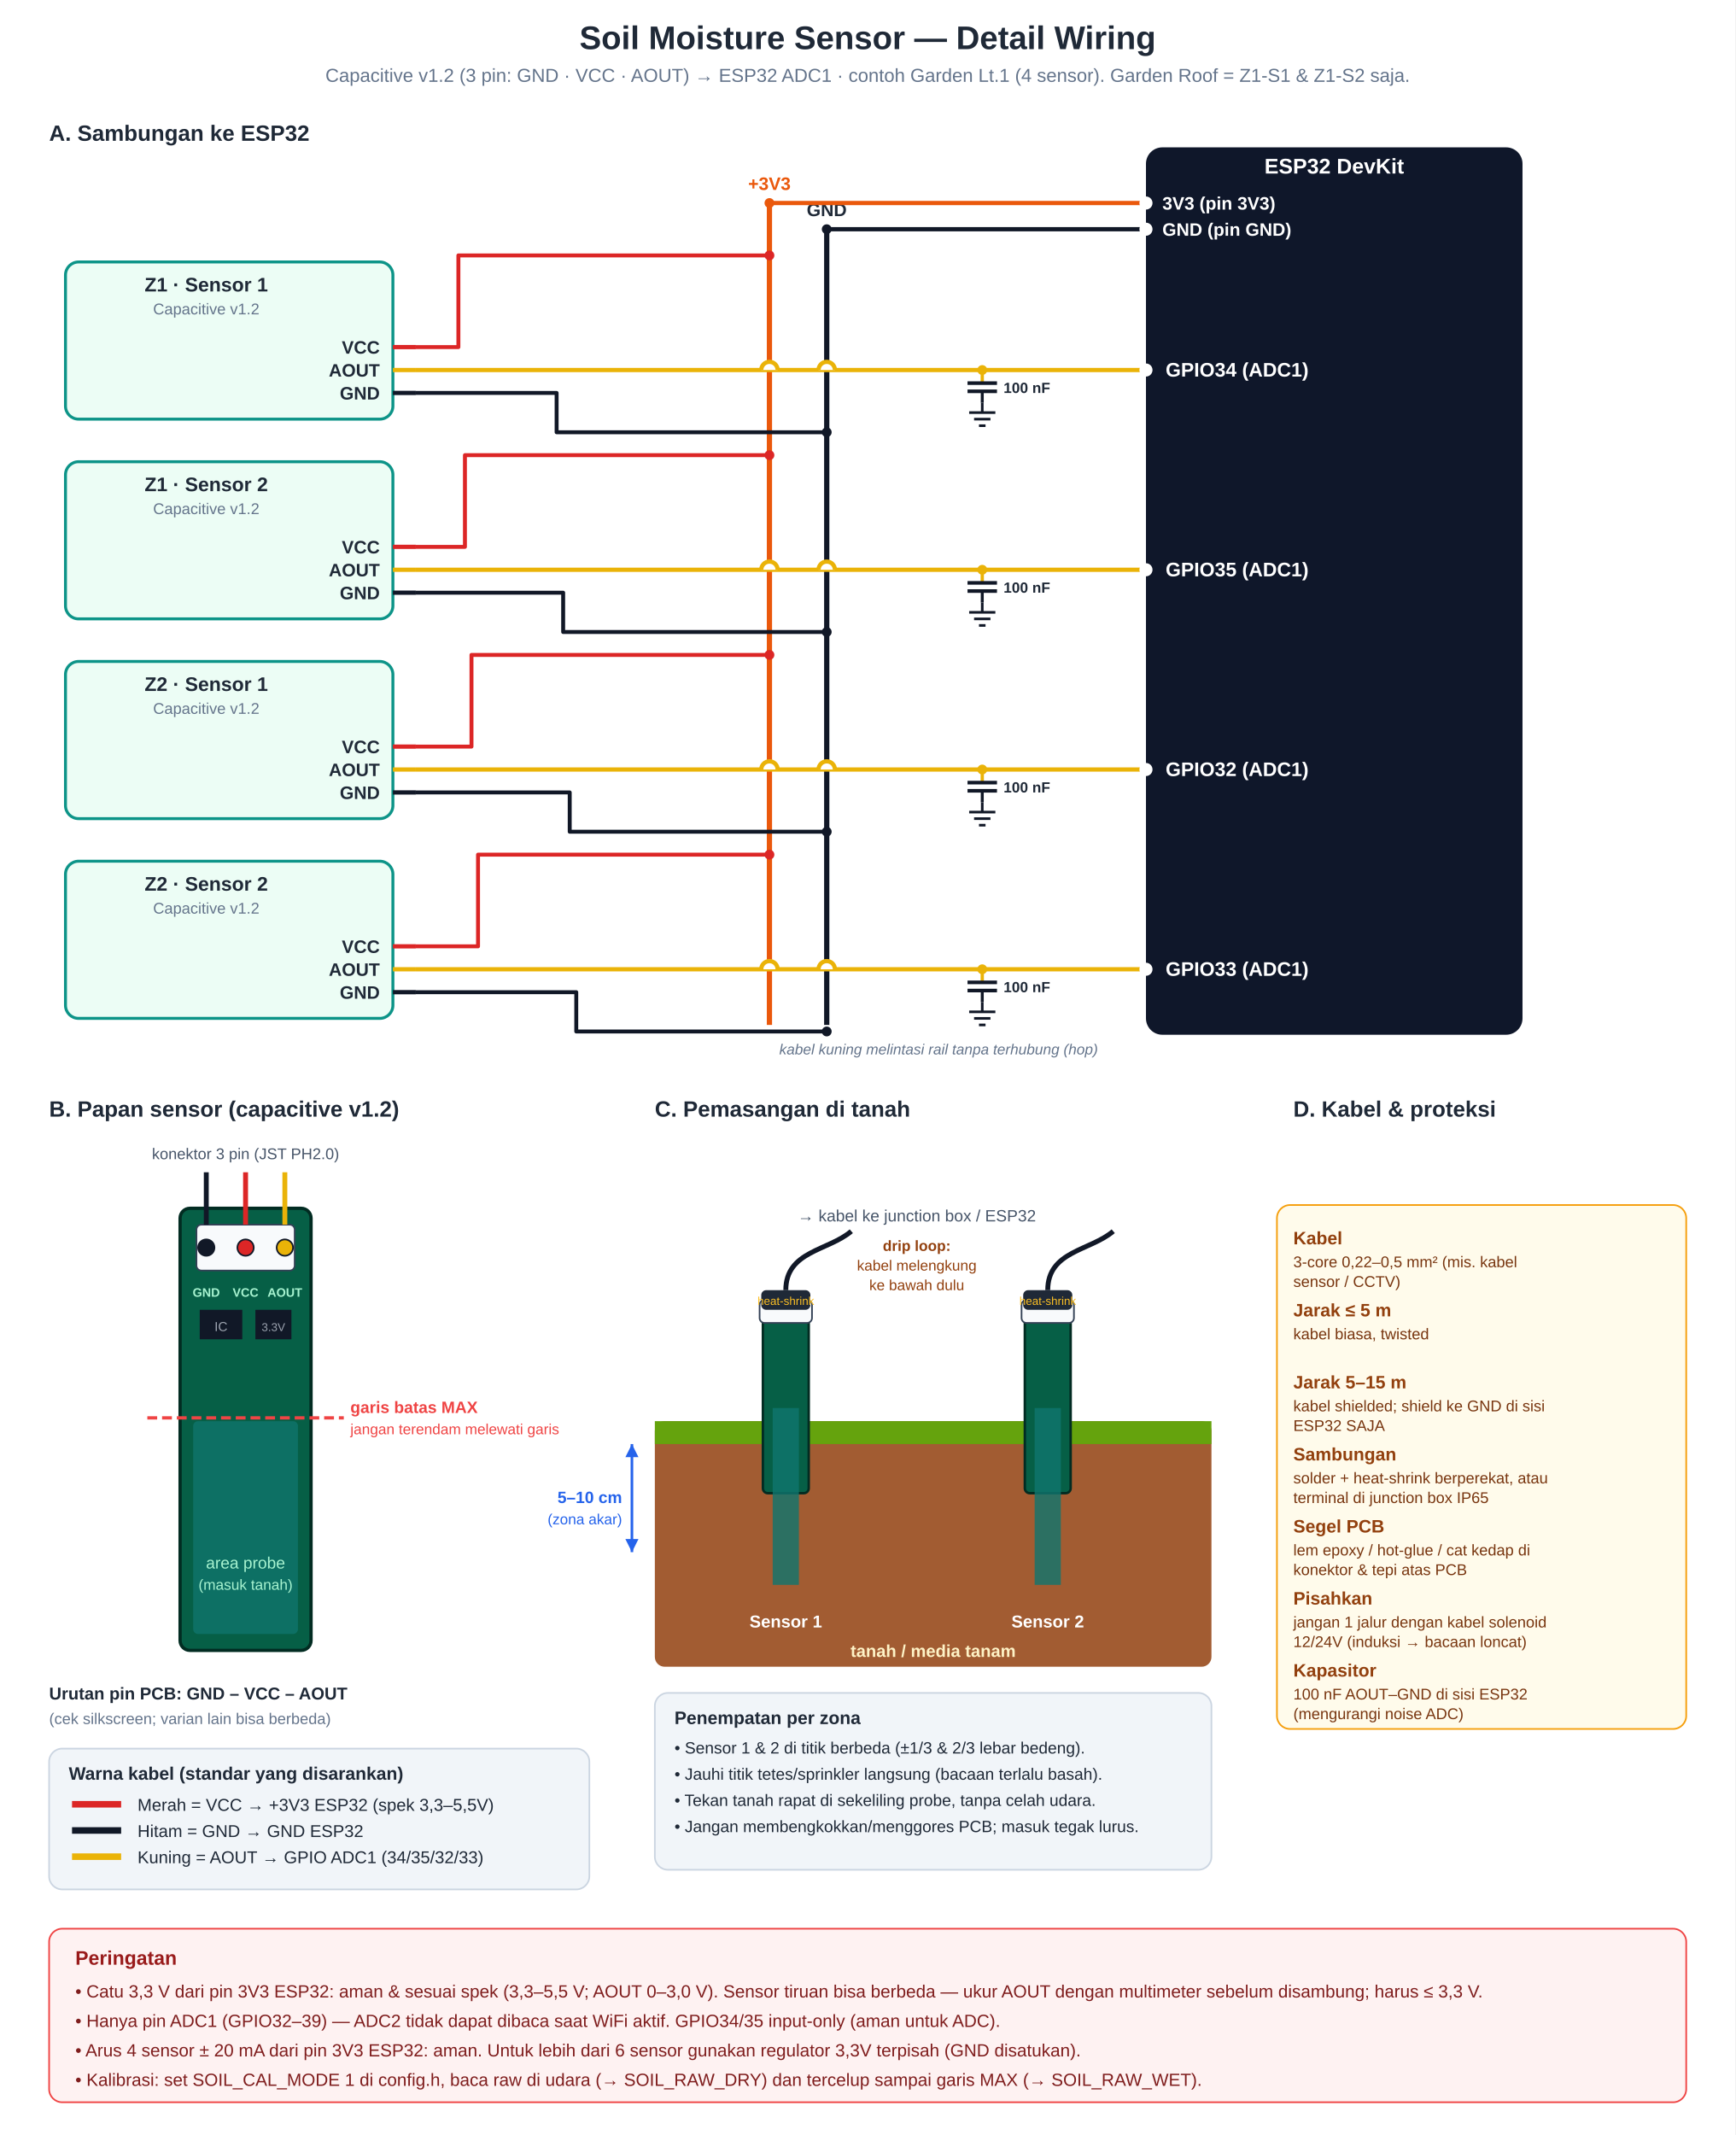
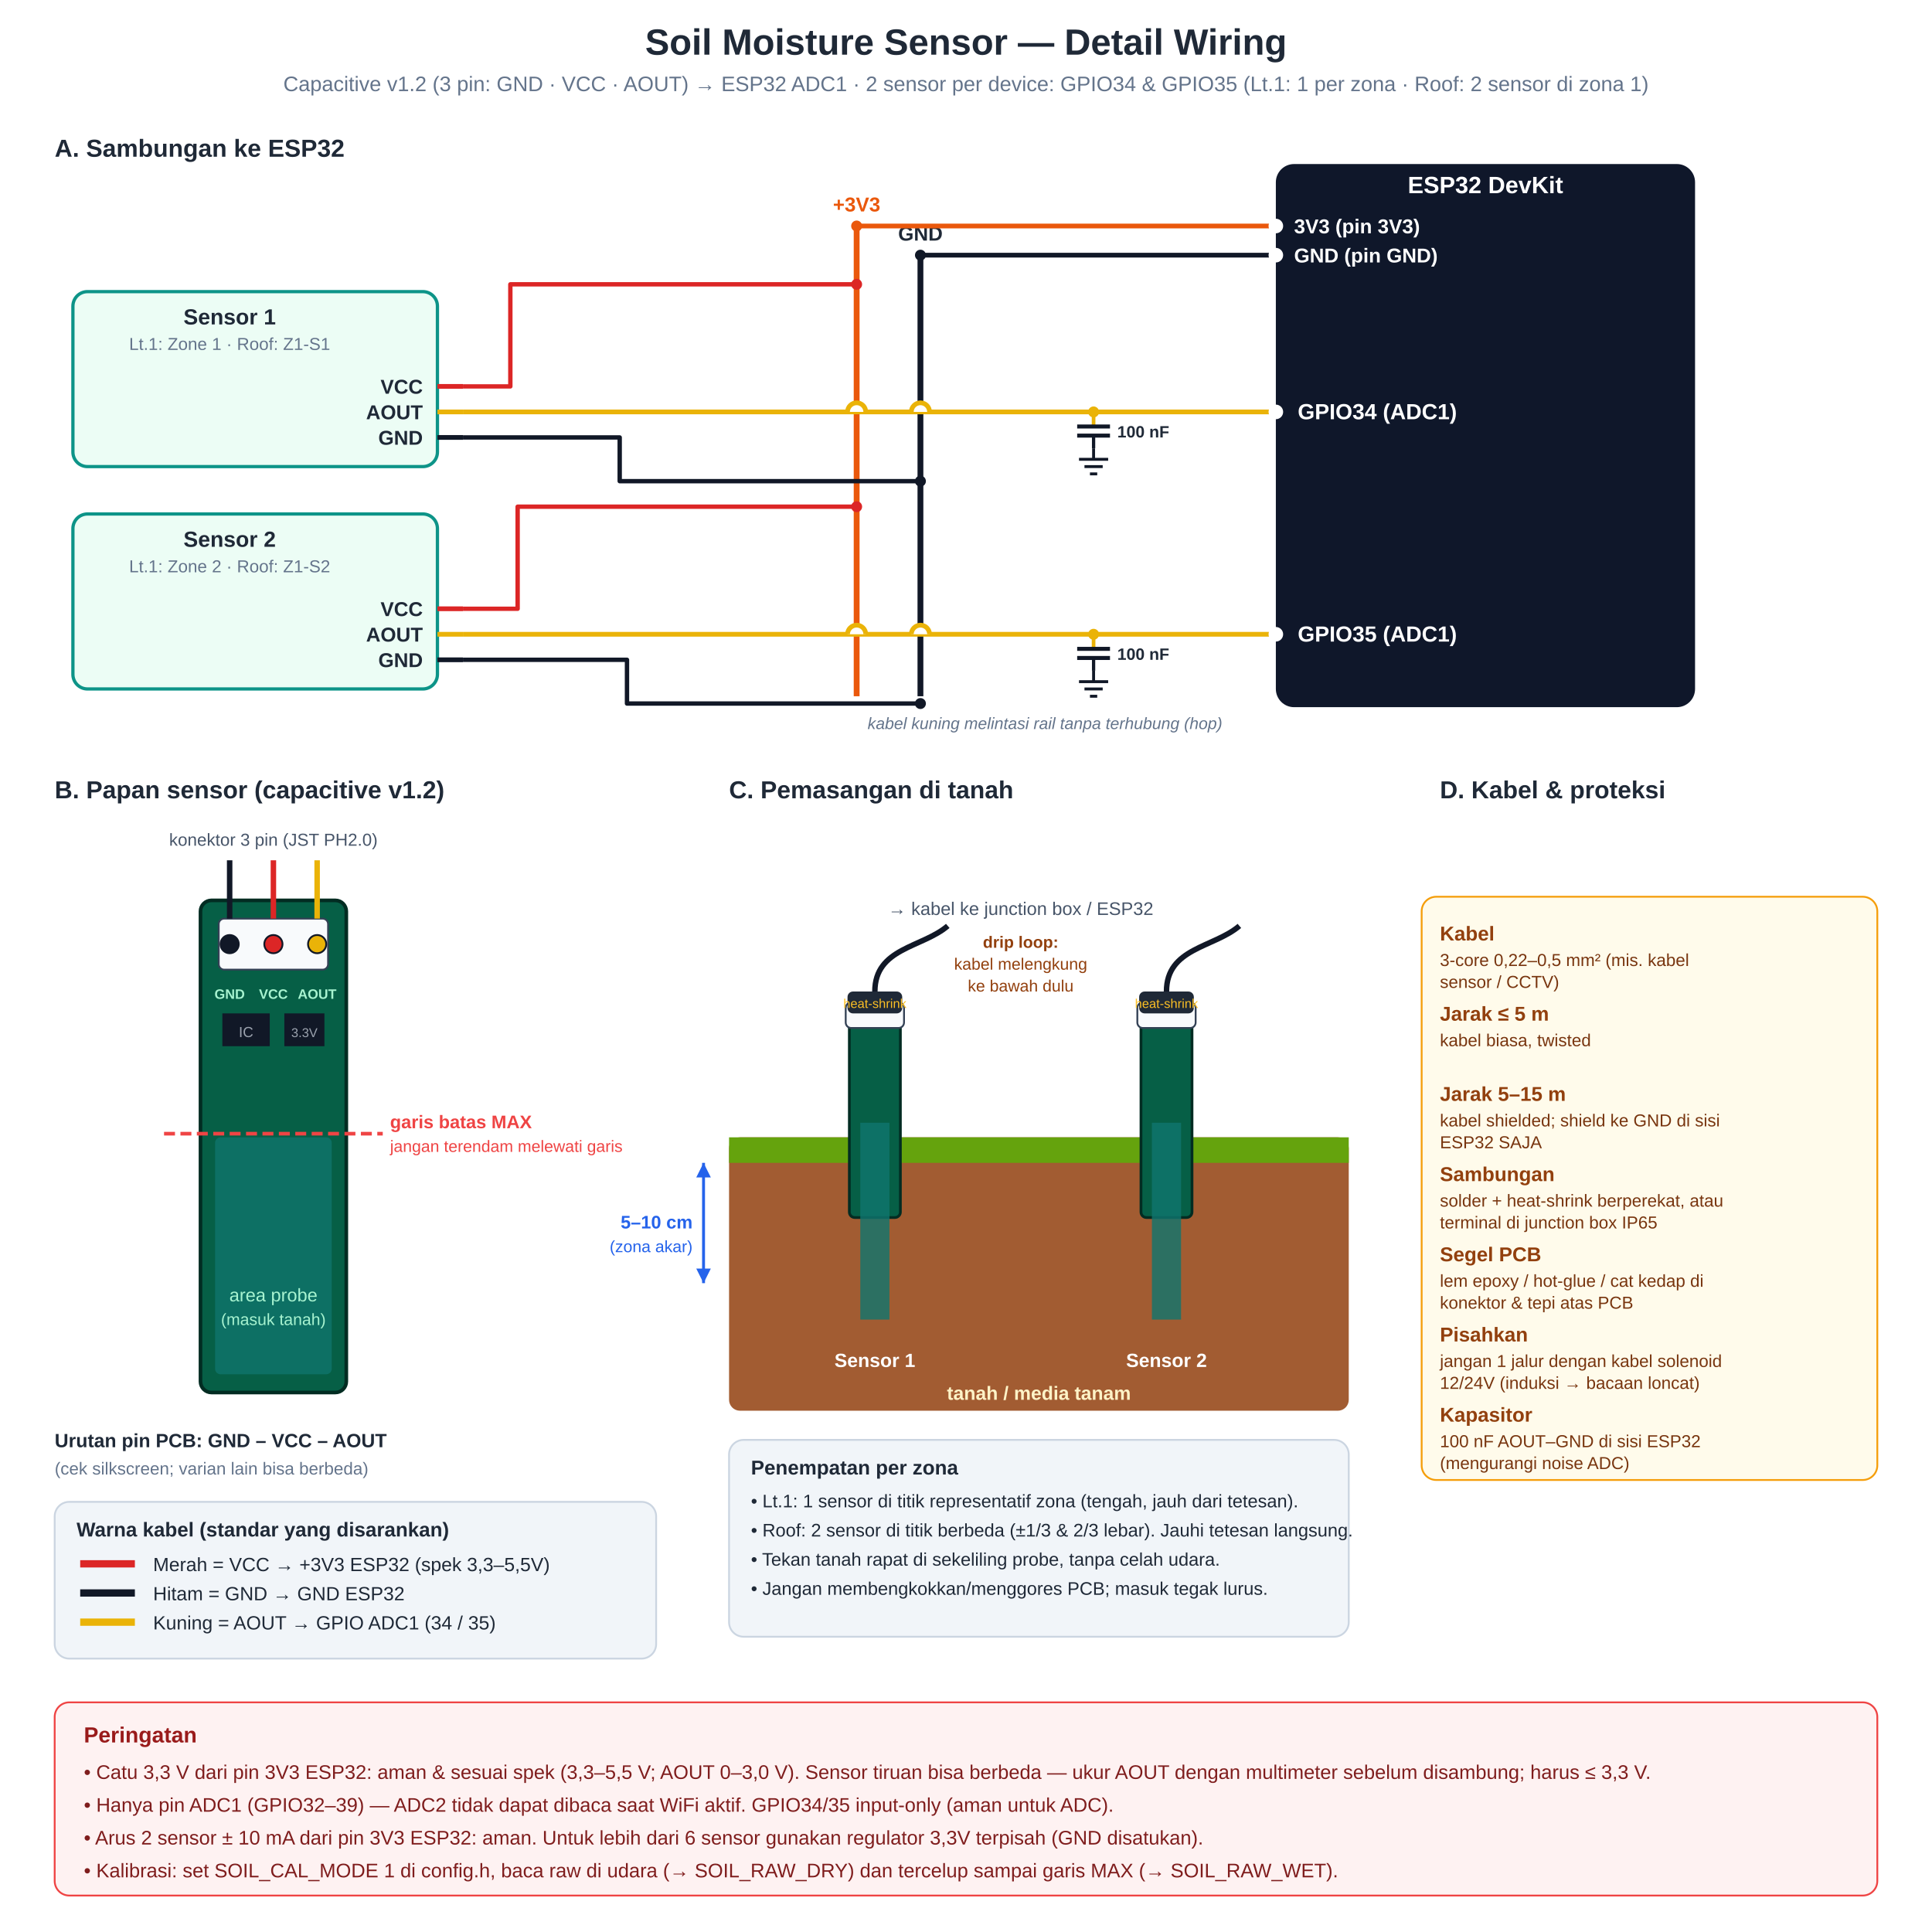
- <svg xmlns="http://www.w3.org/2000/svg" viewBox="0 0 1060 1304" width="1060" height="1304" font-family="Arial,Helvetica,sans-serif">
-   <rect width="1060" height="1304" fill="#fff" />
+ <svg xmlns="http://www.w3.org/2000/svg" viewBox="0 0 1060 1060" width="1060" height="1060" font-family="Arial,Helvetica,sans-serif">
+   <rect width="1060" height="1060" fill="#fff" />
  <text x="530" y="30" font-size="20" fill="#1f2937" font-weight="700" text-anchor="middle">Soil Moisture Sensor — Detail Wiring</text>
-   <text x="530" y="50" font-size="11.5" fill="#64748b" font-weight="400" text-anchor="middle">Capacitive v1.2 (3 pin: GND · VCC · AOUT) → ESP32 ADC1 · contoh Garden Lt.1 (4 sensor). Garden Roof = Z1-S1 &amp; Z1-S2 saja.</text>
+   <text x="530" y="50" font-size="11.5" fill="#64748b" font-weight="400" text-anchor="middle">Capacitive v1.2 (3 pin: GND · VCC · AOUT) → ESP32 ADC1 · 2 sensor per device: GPIO34 &amp; GPIO35 (Lt.1: 1 per zona · Roof: 2 sensor di zona 1)</text>
  <text x="30" y="86" font-size="13.5" fill="#1f2937" font-weight="700" text-anchor="start">A. Sambungan ke ESP32</text>
-   <line x1="470" y1="124" x2="470" y2="626" stroke="#ea580c" stroke-width="3.2" />
+   <line x1="470" y1="124" x2="470" y2="382" stroke="#ea580c" stroke-width="3.2" />
  <text x="470" y="116" font-size="11" fill="#ea580c" font-weight="700" text-anchor="middle">+3V3</text>
-   <line x1="505" y1="140" x2="505" y2="626" stroke="#111827" stroke-width="3.2" />
+   <line x1="505" y1="140" x2="505" y2="382" stroke="#111827" stroke-width="3.2" />
  <text x="505" y="132" font-size="11" fill="#1f2937" font-weight="700" text-anchor="middle">GND</text>
-   <rect x="700" y="90" width="230" height="542" rx="10" fill="#0f172a" />
+   <rect x="700" y="90" width="230" height="298" rx="10" fill="#0f172a" />
  <text x="815" y="106" font-size="13" fill="#fff" font-weight="700" text-anchor="middle">ESP32 DevKit</text>
  <polyline points="700,124 470,124" fill="none" stroke="#ea580c" stroke-width="2.6" />
  <circle cx="470" cy="124" r="3" fill="#ea580c" />
  <circle cx="700" cy="124" r="4" fill="#fff" />
  <text x="710" y="128" font-size="11" fill="#fff" font-weight="700" text-anchor="start">3V3 (pin 3V3)</text>
  <polyline points="700,140 505,140" fill="none" stroke="#111827" stroke-width="2.6" />
  <circle cx="505" cy="140" r="3" fill="#111827" />
  <circle cx="700" cy="140" r="4" fill="#fff" />
  <text x="710" y="144" font-size="11" fill="#fff" font-weight="700" text-anchor="start">GND (pin GND)</text>
  <rect x="40" y="160" width="200" height="96" rx="8" fill="#ecfdf5" stroke="#0d9488" stroke-width="1.8" />
-   <text x="126" y="178" font-size="12" fill="#1f2937" font-weight="700" text-anchor="middle">Z1 · Sensor 1</text>
-   <text x="126" y="192" font-size="9.5" fill="#64748b" font-weight="400" text-anchor="middle">Capacitive v1.2</text>
+   <text x="126" y="178" font-size="12" fill="#1f2937" font-weight="700" text-anchor="middle">Sensor 1</text>
+   <text x="126" y="192" font-size="9.5" fill="#64748b" font-weight="400" text-anchor="middle">Lt.1: Zone 1  ·  Roof: Z1-S1</text>
  <text x="232" y="216" font-size="11" fill="#1f2937" font-weight="700" text-anchor="end">VCC</text>
  <line x1="240" y1="212" x2="254" y2="212" stroke="#dc2626" stroke-width="2.6" />
  <text x="232" y="230" font-size="11" fill="#1f2937" font-weight="700" text-anchor="end">AOUT</text>
  <line x1="240" y1="226" x2="254" y2="226" stroke="#eab308" stroke-width="2.6" />
  <text x="232" y="244" font-size="11" fill="#1f2937" font-weight="700" text-anchor="end">GND</text>
  <line x1="240" y1="240" x2="254" y2="240" stroke="#111827" stroke-width="2.6" />
  <polyline points="254,212 280,212 280,156 470,156" fill="none" stroke="#dc2626" stroke-width="2.4" stroke-linejoin="round" />
  <circle cx="470" cy="156" r="3" fill="#dc2626" />
  <polyline points="254,240 340,240 340,264 505,264" fill="none" stroke="#111827" stroke-width="2.4" stroke-linejoin="round" />
  <circle cx="505" cy="264" r="3" fill="#111827" />
  <line x1="254" y1="226" x2="700" y2="226" stroke="#eab308" stroke-width="2.6" />
  <circle cx="700" cy="226" r="4" fill="#fff" />
  <text x="712" y="230" font-size="12" fill="#fff" font-weight="700" text-anchor="start">GPIO34  (ADC1)</text>
  <circle cx="600" cy="226" r="3" fill="#eab308" />
  <line x1="600" y1="226" x2="600" y2="234" stroke="#eab308" stroke-width="2" />
  <line x1="591" y1="234" x2="609" y2="234" stroke="#111827" stroke-width="2.2" />
  <line x1="591" y1="239" x2="609" y2="239" stroke="#111827" stroke-width="2.2" />
  <line x1="600" y1="239" x2="600" y2="246" stroke="#111827" stroke-width="1.8" />
  <g stroke="#111827" stroke-width="1.6">
    <line x1="600" y1="246" x2="600" y2="252" />
    <line x1="592" y1="252" x2="608" y2="252" />
    <line x1="595" y1="256" x2="605" y2="256" />
    <line x1="598" y1="260" x2="602" y2="260" />
  </g>
  <text x="613" y="240" font-size="9" fill="#1f2937" font-weight="700" text-anchor="start">100 nF</text>
  <path d="M465,226 a5,5 0 0 1 10,0" fill="#fff" stroke="#eab308" stroke-width="2.6" />
  <path d="M500,226 a5,5 0 0 1 10,0" fill="#fff" stroke="#eab308" stroke-width="2.6" />
  <rect x="40" y="282" width="200" height="96" rx="8" fill="#ecfdf5" stroke="#0d9488" stroke-width="1.8" />
-   <text x="126" y="300" font-size="12" fill="#1f2937" font-weight="700" text-anchor="middle">Z1 · Sensor 2</text>
-   <text x="126" y="314" font-size="9.5" fill="#64748b" font-weight="400" text-anchor="middle">Capacitive v1.2</text>
+   <text x="126" y="300" font-size="12" fill="#1f2937" font-weight="700" text-anchor="middle">Sensor 2</text>
+   <text x="126" y="314" font-size="9.5" fill="#64748b" font-weight="400" text-anchor="middle">Lt.1: Zone 2  ·  Roof: Z1-S2</text>
  <text x="232" y="338" font-size="11" fill="#1f2937" font-weight="700" text-anchor="end">VCC</text>
  <line x1="240" y1="334" x2="254" y2="334" stroke="#dc2626" stroke-width="2.6" />
  <text x="232" y="352" font-size="11" fill="#1f2937" font-weight="700" text-anchor="end">AOUT</text>
  <line x1="240" y1="348" x2="254" y2="348" stroke="#eab308" stroke-width="2.6" />
  <text x="232" y="366" font-size="11" fill="#1f2937" font-weight="700" text-anchor="end">GND</text>
  <line x1="240" y1="362" x2="254" y2="362" stroke="#111827" stroke-width="2.6" />
  <polyline points="254,334 284,334 284,278 470,278" fill="none" stroke="#dc2626" stroke-width="2.4" stroke-linejoin="round" />
  <circle cx="470" cy="278" r="3" fill="#dc2626" />
  <polyline points="254,362 344,362 344,386 505,386" fill="none" stroke="#111827" stroke-width="2.4" stroke-linejoin="round" />
  <circle cx="505" cy="386" r="3" fill="#111827" />
  <line x1="254" y1="348" x2="700" y2="348" stroke="#eab308" stroke-width="2.6" />
  <circle cx="700" cy="348" r="4" fill="#fff" />
  <text x="712" y="352" font-size="12" fill="#fff" font-weight="700" text-anchor="start">GPIO35  (ADC1)</text>
  <circle cx="600" cy="348" r="3" fill="#eab308" />
  <line x1="600" y1="348" x2="600" y2="356" stroke="#eab308" stroke-width="2" />
  <line x1="591" y1="356" x2="609" y2="356" stroke="#111827" stroke-width="2.2" />
  <line x1="591" y1="361" x2="609" y2="361" stroke="#111827" stroke-width="2.2" />
  <line x1="600" y1="361" x2="600" y2="368" stroke="#111827" stroke-width="1.8" />
  <g stroke="#111827" stroke-width="1.6">
    <line x1="600" y1="368" x2="600" y2="374" />
    <line x1="592" y1="374" x2="608" y2="374" />
    <line x1="595" y1="378" x2="605" y2="378" />
    <line x1="598" y1="382" x2="602" y2="382" />
  </g>
  <text x="613" y="362" font-size="9" fill="#1f2937" font-weight="700" text-anchor="start">100 nF</text>
  <path d="M465,348 a5,5 0 0 1 10,0" fill="#fff" stroke="#eab308" stroke-width="2.6" />
  <path d="M500,348 a5,5 0 0 1 10,0" fill="#fff" stroke="#eab308" stroke-width="2.6" />
-   <rect x="40" y="404" width="200" height="96" rx="8" fill="#ecfdf5" stroke="#0d9488" stroke-width="1.8" />
-   <text x="126" y="422" font-size="12" fill="#1f2937" font-weight="700" text-anchor="middle">Z2 · Sensor 1</text>
-   <text x="126" y="436" font-size="9.5" fill="#64748b" font-weight="400" text-anchor="middle">Capacitive v1.2</text>
-   <text x="232" y="460" font-size="11" fill="#1f2937" font-weight="700" text-anchor="end">VCC</text>
-   <line x1="240" y1="456" x2="254" y2="456" stroke="#dc2626" stroke-width="2.6" />
-   <text x="232" y="474" font-size="11" fill="#1f2937" font-weight="700" text-anchor="end">AOUT</text>
-   <line x1="240" y1="470" x2="254" y2="470" stroke="#eab308" stroke-width="2.6" />
-   <text x="232" y="488" font-size="11" fill="#1f2937" font-weight="700" text-anchor="end">GND</text>
-   <line x1="240" y1="484" x2="254" y2="484" stroke="#111827" stroke-width="2.6" />
-   <polyline points="254,456 288,456 288,400 470,400" fill="none" stroke="#dc2626" stroke-width="2.4" stroke-linejoin="round" />
-   <circle cx="470" cy="400" r="3" fill="#dc2626" />
-   <polyline points="254,484 348,484 348,508 505,508" fill="none" stroke="#111827" stroke-width="2.4" stroke-linejoin="round" />
-   <circle cx="505" cy="508" r="3" fill="#111827" />
-   <line x1="254" y1="470" x2="700" y2="470" stroke="#eab308" stroke-width="2.6" />
-   <circle cx="700" cy="470" r="4" fill="#fff" />
-   <text x="712" y="474" font-size="12" fill="#fff" font-weight="700" text-anchor="start">GPIO32  (ADC1)</text>
-   <circle cx="600" cy="470" r="3" fill="#eab308" />
-   <line x1="600" y1="470" x2="600" y2="478" stroke="#eab308" stroke-width="2" />
-   <line x1="591" y1="478" x2="609" y2="478" stroke="#111827" stroke-width="2.2" />
-   <line x1="591" y1="483" x2="609" y2="483" stroke="#111827" stroke-width="2.2" />
-   <line x1="600" y1="483" x2="600" y2="490" stroke="#111827" stroke-width="1.8" />
-   <g stroke="#111827" stroke-width="1.6">
-     <line x1="600" y1="490" x2="600" y2="496" />
-     <line x1="592" y1="496" x2="608" y2="496" />
-     <line x1="595" y1="500" x2="605" y2="500" />
-     <line x1="598" y1="504" x2="602" y2="504" />
-   </g>
-   <text x="613" y="484" font-size="9" fill="#1f2937" font-weight="700" text-anchor="start">100 nF</text>
-   <path d="M465,470 a5,5 0 0 1 10,0" fill="#fff" stroke="#eab308" stroke-width="2.6" />
-   <path d="M500,470 a5,5 0 0 1 10,0" fill="#fff" stroke="#eab308" stroke-width="2.6" />
-   <rect x="40" y="526" width="200" height="96" rx="8" fill="#ecfdf5" stroke="#0d9488" stroke-width="1.8" />
-   <text x="126" y="544" font-size="12" fill="#1f2937" font-weight="700" text-anchor="middle">Z2 · Sensor 2</text>
-   <text x="126" y="558" font-size="9.5" fill="#64748b" font-weight="400" text-anchor="middle">Capacitive v1.2</text>
-   <text x="232" y="582" font-size="11" fill="#1f2937" font-weight="700" text-anchor="end">VCC</text>
-   <line x1="240" y1="578" x2="254" y2="578" stroke="#dc2626" stroke-width="2.6" />
-   <text x="232" y="596" font-size="11" fill="#1f2937" font-weight="700" text-anchor="end">AOUT</text>
-   <line x1="240" y1="592" x2="254" y2="592" stroke="#eab308" stroke-width="2.6" />
-   <text x="232" y="610" font-size="11" fill="#1f2937" font-weight="700" text-anchor="end">GND</text>
-   <line x1="240" y1="606" x2="254" y2="606" stroke="#111827" stroke-width="2.6" />
-   <polyline points="254,578 292,578 292,522 470,522" fill="none" stroke="#dc2626" stroke-width="2.4" stroke-linejoin="round" />
-   <circle cx="470" cy="522" r="3" fill="#dc2626" />
-   <polyline points="254,606 352,606 352,630 505,630" fill="none" stroke="#111827" stroke-width="2.4" stroke-linejoin="round" />
-   <circle cx="505" cy="630" r="3" fill="#111827" />
-   <line x1="254" y1="592" x2="700" y2="592" stroke="#eab308" stroke-width="2.6" />
-   <circle cx="700" cy="592" r="4" fill="#fff" />
-   <text x="712" y="596" font-size="12" fill="#fff" font-weight="700" text-anchor="start">GPIO33  (ADC1)</text>
-   <circle cx="600" cy="592" r="3" fill="#eab308" />
-   <line x1="600" y1="592" x2="600" y2="600" stroke="#eab308" stroke-width="2" />
-   <line x1="591" y1="600" x2="609" y2="600" stroke="#111827" stroke-width="2.2" />
-   <line x1="591" y1="605" x2="609" y2="605" stroke="#111827" stroke-width="2.2" />
-   <line x1="600" y1="605" x2="600" y2="612" stroke="#111827" stroke-width="1.8" />
-   <g stroke="#111827" stroke-width="1.6">
-     <line x1="600" y1="612" x2="600" y2="618" />
-     <line x1="592" y1="618" x2="608" y2="618" />
-     <line x1="595" y1="622" x2="605" y2="622" />
-     <line x1="598" y1="626" x2="602" y2="626" />
-   </g>
-   <text x="613" y="606" font-size="9" fill="#1f2937" font-weight="700" text-anchor="start">100 nF</text>
-   <path d="M465,592 a5,5 0 0 1 10,0" fill="#fff" stroke="#eab308" stroke-width="2.6" />
-   <path d="M500,592 a5,5 0 0 1 10,0" fill="#fff" stroke="#eab308" stroke-width="2.6" />
-   <text x="476" y="644" font-size="9" fill="#64748b" font-weight="400" text-anchor="start" font-style="italic">kabel kuning melintasi rail tanpa terhubung (hop)</text>
-   <text x="30" y="682" font-size="13.5" fill="#1f2937" font-weight="700" text-anchor="start">B. Papan sensor (capacitive v1.2)</text>
-   <text x="400" y="682" font-size="13.5" fill="#1f2937" font-weight="700" text-anchor="start">C. Pemasangan di tanah</text>
-   <text x="790" y="682" font-size="13.5" fill="#1f2937" font-weight="700" text-anchor="start">D. Kabel &amp; proteksi</text>
-   <rect x="110" y="738" width="80" height="270" rx="6" fill="#065f46" stroke="#022c22" stroke-width="2" />
-   <rect x="118" y="868" width="64" height="130" rx="3" fill="#0f766e" opacity=".75" />
-   <line x1="90" y1="866" x2="210" y2="866" stroke="#ef4444" stroke-width="2" stroke-dasharray="6 3" />
-   <text x="214" y="863" font-size="10" fill="#ef4444" font-weight="700" text-anchor="start">garis batas MAX</text>
-   <text x="214" y="876" font-size="9" fill="#ef4444" font-weight="400" text-anchor="start">jangan terendam melewati garis</text>
-   <text x="150" y="958" font-size="10" fill="#a7f3d0" font-weight="400" text-anchor="middle">area probe</text>
-   <text x="150" y="971" font-size="9" fill="#a7f3d0" font-weight="400" text-anchor="middle">(masuk tanah)</text>
-   <rect x="122" y="800" width="26" height="18" fill="#111827" />
-   <text x="135" y="813" font-size="8" fill="#9ca3af" font-weight="400" text-anchor="middle">IC</text>
-   <rect x="156" y="800" width="22" height="18" fill="#111827" />
-   <text x="167" y="813" font-size="7" fill="#9ca3af" font-weight="400" text-anchor="middle">3.3V</text>
-   <rect x="120" y="748" width="60" height="28" rx="3" fill="#f8fafc" stroke="#334155" />
-   <circle cx="126" cy="762" r="5" fill="#111827" stroke="#111827" />
-   <text x="126" y="792" font-size="7.5" fill="#a7f3d0" font-weight="700" text-anchor="middle">GND</text>
-   <line x1="126" y1="748" x2="126" y2="716" stroke="#111827" stroke-width="3" />
-   <circle cx="150" cy="762" r="5" fill="#dc2626" stroke="#111827" />
-   <text x="150" y="792" font-size="7.5" fill="#a7f3d0" font-weight="700" text-anchor="middle">VCC</text>
-   <line x1="150" y1="748" x2="150" y2="716" stroke="#dc2626" stroke-width="3" />
-   <circle cx="174" cy="762" r="5" fill="#eab308" stroke="#111827" />
-   <text x="174" y="792" font-size="7.5" fill="#a7f3d0" font-weight="700" text-anchor="middle">AOUT</text>
-   <line x1="174" y1="748" x2="174" y2="716" stroke="#eab308" stroke-width="3" />
-   <text x="150" y="708" font-size="9.5" fill="#475569" font-weight="400" text-anchor="middle">konektor 3 pin (JST PH2.0)</text>
-   <text x="30" y="1038" font-size="10.5" fill="#1f2937" font-weight="700" text-anchor="start">Urutan pin PCB: GND – VCC – AOUT</text>
-   <text x="30" y="1053" font-size="9.5" fill="#64748b" font-weight="400" text-anchor="start">(cek silkscreen; varian lain bisa berbeda)</text>
-   <rect x="30" y="1068" width="330" height="86" rx="8" fill="#f1f5f9" stroke="#cbd5e1" />
-   <text x="42" y="1087" font-size="11" fill="#1f2937" font-weight="700" text-anchor="start">Warna kabel (standar yang disarankan)</text>
-   <line x1="44" y1="1102" x2="74" y2="1102" stroke="#dc2626" stroke-width="4" />
-   <text x="84" y="1106" font-size="10.5" fill="#1f2937" font-weight="400" text-anchor="start">Merah  = VCC  → +3V3 ESP32 (spek 3,3–5,5V)</text>
-   <line x1="44" y1="1118" x2="74" y2="1118" stroke="#111827" stroke-width="4" />
-   <text x="84" y="1122" font-size="10.5" fill="#1f2937" font-weight="400" text-anchor="start">Hitam  = GND  → GND ESP32</text>
-   <line x1="44" y1="1134" x2="74" y2="1134" stroke="#eab308" stroke-width="4" />
-   <text x="84" y="1138" font-size="10.5" fill="#1f2937" font-weight="400" text-anchor="start">Kuning = AOUT → GPIO ADC1 (34/35/32/33)</text>
-   <rect x="400" y="868" width="340" height="150" rx="6" fill="#92400e" opacity=".85" />
-   <rect x="400" y="868" width="340" height="14" fill="#65a30d" />
-   <text x="570" y="1012" font-size="10.5" fill="#fef3c7" font-weight="700" text-anchor="middle">tanah / media tanam</text>
-   <rect x="466" y="800" width="28" height="112" rx="3" fill="#065f46" stroke="#022c22" stroke-width="1.5" />
-   <rect x="472" y="860" width="16" height="108" fill="#0f766e" opacity=".8" />
-   <rect x="464" y="794" width="32" height="14" rx="3" fill="#f8fafc" stroke="#334155" />
-   <rect x="465" y="788" width="30" height="12" rx="3" fill="#1f2937" />
-   <text x="480" y="797" font-size="7" fill="#fbbf24" font-weight="400" text-anchor="middle">heat-shrink</text>
-   <path d="M480,788 C480,764 506,764 520,752" fill="none" stroke="#111827" stroke-width="3" />
-   <text x="480" y="994" font-size="10.5" fill="#fff" font-weight="700" text-anchor="middle">Sensor 1</text>
-   <rect x="626" y="800" width="28" height="112" rx="3" fill="#065f46" stroke="#022c22" stroke-width="1.5" />
-   <rect x="632" y="860" width="16" height="108" fill="#0f766e" opacity=".8" />
-   <rect x="624" y="794" width="32" height="14" rx="3" fill="#f8fafc" stroke="#334155" />
-   <rect x="625" y="788" width="30" height="12" rx="3" fill="#1f2937" />
-   <text x="640" y="797" font-size="7" fill="#fbbf24" font-weight="400" text-anchor="middle">heat-shrink</text>
-   <path d="M640,788 C640,764 666,764 680,752" fill="none" stroke="#111827" stroke-width="3" />
-   <text x="640" y="994" font-size="10.5" fill="#fff" font-weight="700" text-anchor="middle">Sensor 2</text>
-   <text x="560" y="746" font-size="10" fill="#475569" font-weight="400" text-anchor="middle">→ kabel ke junction box / ESP32</text>
-   <text x="560" y="764" font-size="9" fill="#92400e" font-weight="700" text-anchor="middle">drip loop:</text>
-   <text x="560" y="776" font-size="9" fill="#92400e" font-weight="400" text-anchor="middle">kabel melengkung</text>
-   <text x="560" y="788" font-size="9" fill="#92400e" font-weight="400" text-anchor="middle">ke bawah dulu</text>
-   <line x1="386" y1="882" x2="386" y2="948" stroke="#2563eb" stroke-width="1.6" />
-   <polygon points="386,882 382,890 390,890" fill="#2563eb" />
-   <polygon points="386,948 382,940 390,940" fill="#2563eb" />
-   <text x="380" y="918" font-size="10" fill="#2563eb" font-weight="700" text-anchor="end">5–10 cm</text>
-   <text x="380" y="931" font-size="9" fill="#2563eb" font-weight="400" text-anchor="end">(zona akar)</text>
-   <rect x="400" y="1034" width="340" height="108" rx="8" fill="#f1f5f9" stroke="#cbd5e1" />
-   <text x="412" y="1053" font-size="11" fill="#1f2937" font-weight="700" text-anchor="start">Penempatan per zona</text>
-   <text x="412" y="1071" font-size="10" fill="#1f2937" font-weight="400" text-anchor="start">• Sensor 1 &amp; 2 di titik berbeda (±1/3 &amp; 2/3 lebar bedeng).</text>
-   <text x="412" y="1087" font-size="10" fill="#1f2937" font-weight="400" text-anchor="start">• Jauhi titik tetes/sprinkler langsung (bacaan terlalu basah).</text>
-   <text x="412" y="1103" font-size="10" fill="#1f2937" font-weight="400" text-anchor="start">• Tekan tanah rapat di sekeliling probe, tanpa celah udara.</text>
-   <text x="412" y="1119" font-size="10" fill="#1f2937" font-weight="400" text-anchor="start">• Jangan membengkokkan/menggores PCB; masuk tegak lurus.</text>
-   <rect x="780" y="736" width="250" height="320" rx="8" fill="#fffbeb" stroke="#f59e0b" />
-   <text x="790" y="760" font-size="11" fill="#92400e" font-weight="700" text-anchor="start">Kabel</text>
-   <text x="790" y="774" font-size="9.5" fill="#78350f" font-weight="400" text-anchor="start">3-core 0,22–0,5 mm² (mis. kabel</text>
-   <text x="790" y="786" font-size="9.5" fill="#78350f" font-weight="400" text-anchor="start">sensor / CCTV)</text>
-   <text x="790" y="804" font-size="11" fill="#92400e" font-weight="700" text-anchor="start">Jarak ≤ 5 m</text>
-   <text x="790" y="818" font-size="9.5" fill="#78350f" font-weight="400" text-anchor="start">kabel biasa, twisted</text>
-   <text x="790" y="848" font-size="11" fill="#92400e" font-weight="700" text-anchor="start">Jarak 5–15 m</text>
-   <text x="790" y="862" font-size="9.5" fill="#78350f" font-weight="400" text-anchor="start">kabel shielded; shield ke GND di sisi</text>
-   <text x="790" y="874" font-size="9.5" fill="#78350f" font-weight="400" text-anchor="start">ESP32 SAJA</text>
-   <text x="790" y="892" font-size="11" fill="#92400e" font-weight="700" text-anchor="start">Sambungan</text>
-   <text x="790" y="906" font-size="9.5" fill="#78350f" font-weight="400" text-anchor="start">solder + heat-shrink berperekat, atau</text>
-   <text x="790" y="918" font-size="9.5" fill="#78350f" font-weight="400" text-anchor="start">terminal di junction box IP65</text>
-   <text x="790" y="936" font-size="11" fill="#92400e" font-weight="700" text-anchor="start">Segel PCB</text>
-   <text x="790" y="950" font-size="9.5" fill="#78350f" font-weight="400" text-anchor="start">lem epoxy / hot-glue / cat kedap di</text>
-   <text x="790" y="962" font-size="9.5" fill="#78350f" font-weight="400" text-anchor="start">konektor &amp; tepi atas PCB</text>
-   <text x="790" y="980" font-size="11" fill="#92400e" font-weight="700" text-anchor="start">Pisahkan</text>
-   <text x="790" y="994" font-size="9.5" fill="#78350f" font-weight="400" text-anchor="start">jangan 1 jalur dengan kabel solenoid</text>
-   <text x="790" y="1006" font-size="9.5" fill="#78350f" font-weight="400" text-anchor="start">12/24V (induksi → bacaan loncat)</text>
-   <text x="790" y="1024" font-size="11" fill="#92400e" font-weight="700" text-anchor="start">Kapasitor</text>
-   <text x="790" y="1038" font-size="9.5" fill="#78350f" font-weight="400" text-anchor="start">100 nF AOUT–GND di sisi ESP32</text>
-   <text x="790" y="1050" font-size="9.5" fill="#78350f" font-weight="400" text-anchor="start">(mengurangi noise ADC)</text>
-   <rect x="30" y="1178" width="1000" height="106" rx="8" fill="#fef2f2" stroke="#ef4444" />
-   <text x="46" y="1200" font-size="12" fill="#991b1b" font-weight="700" text-anchor="start">Peringatan</text>
-   <text x="46" y="1220" font-size="10.8" fill="#7f1d1d" font-weight="400" text-anchor="start">• Catu 3,3 V dari pin 3V3 ESP32: aman &amp; sesuai spek (3,3–5,5 V; AOUT 0–3,0 V). Sensor tiruan bisa berbeda — ukur AOUT dengan multimeter sebelum disambung; harus ≤ 3,3 V.</text>
-   <text x="46" y="1238" font-size="10.8" fill="#7f1d1d" font-weight="400" text-anchor="start">• Hanya pin ADC1 (GPIO32–39) — ADC2 tidak dapat dibaca saat WiFi aktif. GPIO34/35 input-only (aman untuk ADC).</text>
-   <text x="46" y="1256" font-size="10.8" fill="#7f1d1d" font-weight="400" text-anchor="start">• Arus 4 sensor ± 20 mA dari pin 3V3 ESP32: aman. Untuk lebih dari 6 sensor gunakan regulator 3,3V terpisah (GND disatukan).</text>
-   <text x="46" y="1274" font-size="10.8" fill="#7f1d1d" font-weight="400" text-anchor="start">• Kalibrasi: set SOIL_CAL_MODE 1 di config.h, baca raw di udara (→ SOIL_RAW_DRY) dan tercelup sampai garis MAX (→ SOIL_RAW_WET).</text>
+   <text x="476" y="400" font-size="9" fill="#64748b" font-weight="400" text-anchor="start" font-style="italic">kabel kuning melintasi rail tanpa terhubung (hop)</text>
+   <text x="30" y="438" font-size="13.5" fill="#1f2937" font-weight="700" text-anchor="start">B. Papan sensor (capacitive v1.2)</text>
+   <text x="400" y="438" font-size="13.5" fill="#1f2937" font-weight="700" text-anchor="start">C. Pemasangan di tanah</text>
+   <text x="790" y="438" font-size="13.5" fill="#1f2937" font-weight="700" text-anchor="start">D. Kabel &amp; proteksi</text>
+   <rect x="110" y="494" width="80" height="270" rx="6" fill="#065f46" stroke="#022c22" stroke-width="2" />
+   <rect x="118" y="624" width="64" height="130" rx="3" fill="#0f766e" opacity=".75" />
+   <line x1="90" y1="622" x2="210" y2="622" stroke="#ef4444" stroke-width="2" stroke-dasharray="6 3" />
+   <text x="214" y="619" font-size="10" fill="#ef4444" font-weight="700" text-anchor="start">garis batas MAX</text>
+   <text x="214" y="632" font-size="9" fill="#ef4444" font-weight="400" text-anchor="start">jangan terendam melewati garis</text>
+   <text x="150" y="714" font-size="10" fill="#a7f3d0" font-weight="400" text-anchor="middle">area probe</text>
+   <text x="150" y="727" font-size="9" fill="#a7f3d0" font-weight="400" text-anchor="middle">(masuk tanah)</text>
+   <rect x="122" y="556" width="26" height="18" fill="#111827" />
+   <text x="135" y="569" font-size="8" fill="#9ca3af" font-weight="400" text-anchor="middle">IC</text>
+   <rect x="156" y="556" width="22" height="18" fill="#111827" />
+   <text x="167" y="569" font-size="7" fill="#9ca3af" font-weight="400" text-anchor="middle">3.3V</text>
+   <rect x="120" y="504" width="60" height="28" rx="3" fill="#f8fafc" stroke="#334155" />
+   <circle cx="126" cy="518" r="5" fill="#111827" stroke="#111827" />
+   <text x="126" y="548" font-size="7.5" fill="#a7f3d0" font-weight="700" text-anchor="middle">GND</text>
+   <line x1="126" y1="504" x2="126" y2="472" stroke="#111827" stroke-width="3" />
+   <circle cx="150" cy="518" r="5" fill="#dc2626" stroke="#111827" />
+   <text x="150" y="548" font-size="7.5" fill="#a7f3d0" font-weight="700" text-anchor="middle">VCC</text>
+   <line x1="150" y1="504" x2="150" y2="472" stroke="#dc2626" stroke-width="3" />
+   <circle cx="174" cy="518" r="5" fill="#eab308" stroke="#111827" />
+   <text x="174" y="548" font-size="7.5" fill="#a7f3d0" font-weight="700" text-anchor="middle">AOUT</text>
+   <line x1="174" y1="504" x2="174" y2="472" stroke="#eab308" stroke-width="3" />
+   <text x="150" y="464" font-size="9.5" fill="#475569" font-weight="400" text-anchor="middle">konektor 3 pin (JST PH2.0)</text>
+   <text x="30" y="794" font-size="10.5" fill="#1f2937" font-weight="700" text-anchor="start">Urutan pin PCB: GND – VCC – AOUT</text>
+   <text x="30" y="809" font-size="9.5" fill="#64748b" font-weight="400" text-anchor="start">(cek silkscreen; varian lain bisa berbeda)</text>
+   <rect x="30" y="824" width="330" height="86" rx="8" fill="#f1f5f9" stroke="#cbd5e1" />
+   <text x="42" y="843" font-size="11" fill="#1f2937" font-weight="700" text-anchor="start">Warna kabel (standar yang disarankan)</text>
+   <line x1="44" y1="858" x2="74" y2="858" stroke="#dc2626" stroke-width="4" />
+   <text x="84" y="862" font-size="10.5" fill="#1f2937" font-weight="400" text-anchor="start">Merah  = VCC  → +3V3 ESP32 (spek 3,3–5,5V)</text>
+   <line x1="44" y1="874" x2="74" y2="874" stroke="#111827" stroke-width="4" />
+   <text x="84" y="878" font-size="10.5" fill="#1f2937" font-weight="400" text-anchor="start">Hitam  = GND  → GND ESP32</text>
+   <line x1="44" y1="890" x2="74" y2="890" stroke="#eab308" stroke-width="4" />
+   <text x="84" y="894" font-size="10.5" fill="#1f2937" font-weight="400" text-anchor="start">Kuning = AOUT → GPIO ADC1 (34 / 35)</text>
+   <rect x="400" y="624" width="340" height="150" rx="6" fill="#92400e" opacity=".85" />
+   <rect x="400" y="624" width="340" height="14" fill="#65a30d" />
+   <text x="570" y="768" font-size="10.5" fill="#fef3c7" font-weight="700" text-anchor="middle">tanah / media tanam</text>
+   <rect x="466" y="556" width="28" height="112" rx="3" fill="#065f46" stroke="#022c22" stroke-width="1.5" />
+   <rect x="472" y="616" width="16" height="108" fill="#0f766e" opacity=".8" />
+   <rect x="464" y="550" width="32" height="14" rx="3" fill="#f8fafc" stroke="#334155" />
+   <rect x="465" y="544" width="30" height="12" rx="3" fill="#1f2937" />
+   <text x="480" y="553" font-size="7" fill="#fbbf24" font-weight="400" text-anchor="middle">heat-shrink</text>
+   <path d="M480,544 C480,520 506,520 520,508" fill="none" stroke="#111827" stroke-width="3" />
+   <text x="480" y="750" font-size="10.5" fill="#fff" font-weight="700" text-anchor="middle">Sensor 1</text>
+   <rect x="626" y="556" width="28" height="112" rx="3" fill="#065f46" stroke="#022c22" stroke-width="1.5" />
+   <rect x="632" y="616" width="16" height="108" fill="#0f766e" opacity=".8" />
+   <rect x="624" y="550" width="32" height="14" rx="3" fill="#f8fafc" stroke="#334155" />
+   <rect x="625" y="544" width="30" height="12" rx="3" fill="#1f2937" />
+   <text x="640" y="553" font-size="7" fill="#fbbf24" font-weight="400" text-anchor="middle">heat-shrink</text>
+   <path d="M640,544 C640,520 666,520 680,508" fill="none" stroke="#111827" stroke-width="3" />
+   <text x="640" y="750" font-size="10.5" fill="#fff" font-weight="700" text-anchor="middle">Sensor 2</text>
+   <text x="560" y="502" font-size="10" fill="#475569" font-weight="400" text-anchor="middle">→ kabel ke junction box / ESP32</text>
+   <text x="560" y="520" font-size="9" fill="#92400e" font-weight="700" text-anchor="middle">drip loop:</text>
+   <text x="560" y="532" font-size="9" fill="#92400e" font-weight="400" text-anchor="middle">kabel melengkung</text>
+   <text x="560" y="544" font-size="9" fill="#92400e" font-weight="400" text-anchor="middle">ke bawah dulu</text>
+   <line x1="386" y1="638" x2="386" y2="704" stroke="#2563eb" stroke-width="1.6" />
+   <polygon points="386,638 382,646 390,646" fill="#2563eb" />
+   <polygon points="386,704 382,696 390,696" fill="#2563eb" />
+   <text x="380" y="674" font-size="10" fill="#2563eb" font-weight="700" text-anchor="end">5–10 cm</text>
+   <text x="380" y="687" font-size="9" fill="#2563eb" font-weight="400" text-anchor="end">(zona akar)</text>
+   <rect x="400" y="790" width="340" height="108" rx="8" fill="#f1f5f9" stroke="#cbd5e1" />
+   <text x="412" y="809" font-size="11" fill="#1f2937" font-weight="700" text-anchor="start">Penempatan per zona</text>
+   <text x="412" y="827" font-size="10" fill="#1f2937" font-weight="400" text-anchor="start">• Lt.1: 1 sensor di titik representatif zona (tengah, jauh dari tetesan).</text>
+   <text x="412" y="843" font-size="10" fill="#1f2937" font-weight="400" text-anchor="start">• Roof: 2 sensor di titik berbeda (±1/3 &amp; 2/3 lebar). Jauhi tetesan langsung.</text>
+   <text x="412" y="859" font-size="10" fill="#1f2937" font-weight="400" text-anchor="start">• Tekan tanah rapat di sekeliling probe, tanpa celah udara.</text>
+   <text x="412" y="875" font-size="10" fill="#1f2937" font-weight="400" text-anchor="start">• Jangan membengkokkan/menggores PCB; masuk tegak lurus.</text>
+   <rect x="780" y="492" width="250" height="320" rx="8" fill="#fffbeb" stroke="#f59e0b" />
+   <text x="790" y="516" font-size="11" fill="#92400e" font-weight="700" text-anchor="start">Kabel</text>
+   <text x="790" y="530" font-size="9.5" fill="#78350f" font-weight="400" text-anchor="start">3-core 0,22–0,5 mm² (mis. kabel</text>
+   <text x="790" y="542" font-size="9.5" fill="#78350f" font-weight="400" text-anchor="start">sensor / CCTV)</text>
+   <text x="790" y="560" font-size="11" fill="#92400e" font-weight="700" text-anchor="start">Jarak ≤ 5 m</text>
+   <text x="790" y="574" font-size="9.5" fill="#78350f" font-weight="400" text-anchor="start">kabel biasa, twisted</text>
+   <text x="790" y="604" font-size="11" fill="#92400e" font-weight="700" text-anchor="start">Jarak 5–15 m</text>
+   <text x="790" y="618" font-size="9.5" fill="#78350f" font-weight="400" text-anchor="start">kabel shielded; shield ke GND di sisi</text>
+   <text x="790" y="630" font-size="9.5" fill="#78350f" font-weight="400" text-anchor="start">ESP32 SAJA</text>
+   <text x="790" y="648" font-size="11" fill="#92400e" font-weight="700" text-anchor="start">Sambungan</text>
+   <text x="790" y="662" font-size="9.5" fill="#78350f" font-weight="400" text-anchor="start">solder + heat-shrink berperekat, atau</text>
+   <text x="790" y="674" font-size="9.5" fill="#78350f" font-weight="400" text-anchor="start">terminal di junction box IP65</text>
+   <text x="790" y="692" font-size="11" fill="#92400e" font-weight="700" text-anchor="start">Segel PCB</text>
+   <text x="790" y="706" font-size="9.5" fill="#78350f" font-weight="400" text-anchor="start">lem epoxy / hot-glue / cat kedap di</text>
+   <text x="790" y="718" font-size="9.5" fill="#78350f" font-weight="400" text-anchor="start">konektor &amp; tepi atas PCB</text>
+   <text x="790" y="736" font-size="11" fill="#92400e" font-weight="700" text-anchor="start">Pisahkan</text>
+   <text x="790" y="750" font-size="9.5" fill="#78350f" font-weight="400" text-anchor="start">jangan 1 jalur dengan kabel solenoid</text>
+   <text x="790" y="762" font-size="9.5" fill="#78350f" font-weight="400" text-anchor="start">12/24V (induksi → bacaan loncat)</text>
+   <text x="790" y="780" font-size="11" fill="#92400e" font-weight="700" text-anchor="start">Kapasitor</text>
+   <text x="790" y="794" font-size="9.5" fill="#78350f" font-weight="400" text-anchor="start">100 nF AOUT–GND di sisi ESP32</text>
+   <text x="790" y="806" font-size="9.5" fill="#78350f" font-weight="400" text-anchor="start">(mengurangi noise ADC)</text>
+   <rect x="30" y="934" width="1000" height="106" rx="8" fill="#fef2f2" stroke="#ef4444" />
+   <text x="46" y="956" font-size="12" fill="#991b1b" font-weight="700" text-anchor="start">Peringatan</text>
+   <text x="46" y="976" font-size="10.8" fill="#7f1d1d" font-weight="400" text-anchor="start">• Catu 3,3 V dari pin 3V3 ESP32: aman &amp; sesuai spek (3,3–5,5 V; AOUT 0–3,0 V). Sensor tiruan bisa berbeda — ukur AOUT dengan multimeter sebelum disambung; harus ≤ 3,3 V.</text>
+   <text x="46" y="994" font-size="10.8" fill="#7f1d1d" font-weight="400" text-anchor="start">• Hanya pin ADC1 (GPIO32–39) — ADC2 tidak dapat dibaca saat WiFi aktif. GPIO34/35 input-only (aman untuk ADC).</text>
+   <text x="46" y="1012" font-size="10.8" fill="#7f1d1d" font-weight="400" text-anchor="start">• Arus 2 sensor ± 10 mA dari pin 3V3 ESP32: aman. Untuk lebih dari 6 sensor gunakan regulator 3,3V terpisah (GND disatukan).</text>
+   <text x="46" y="1030" font-size="10.8" fill="#7f1d1d" font-weight="400" text-anchor="start">• Kalibrasi: set SOIL_CAL_MODE 1 di config.h, baca raw di udara (→ SOIL_RAW_DRY) dan tercelup sampai garis MAX (→ SOIL_RAW_WET).</text>
</svg>
